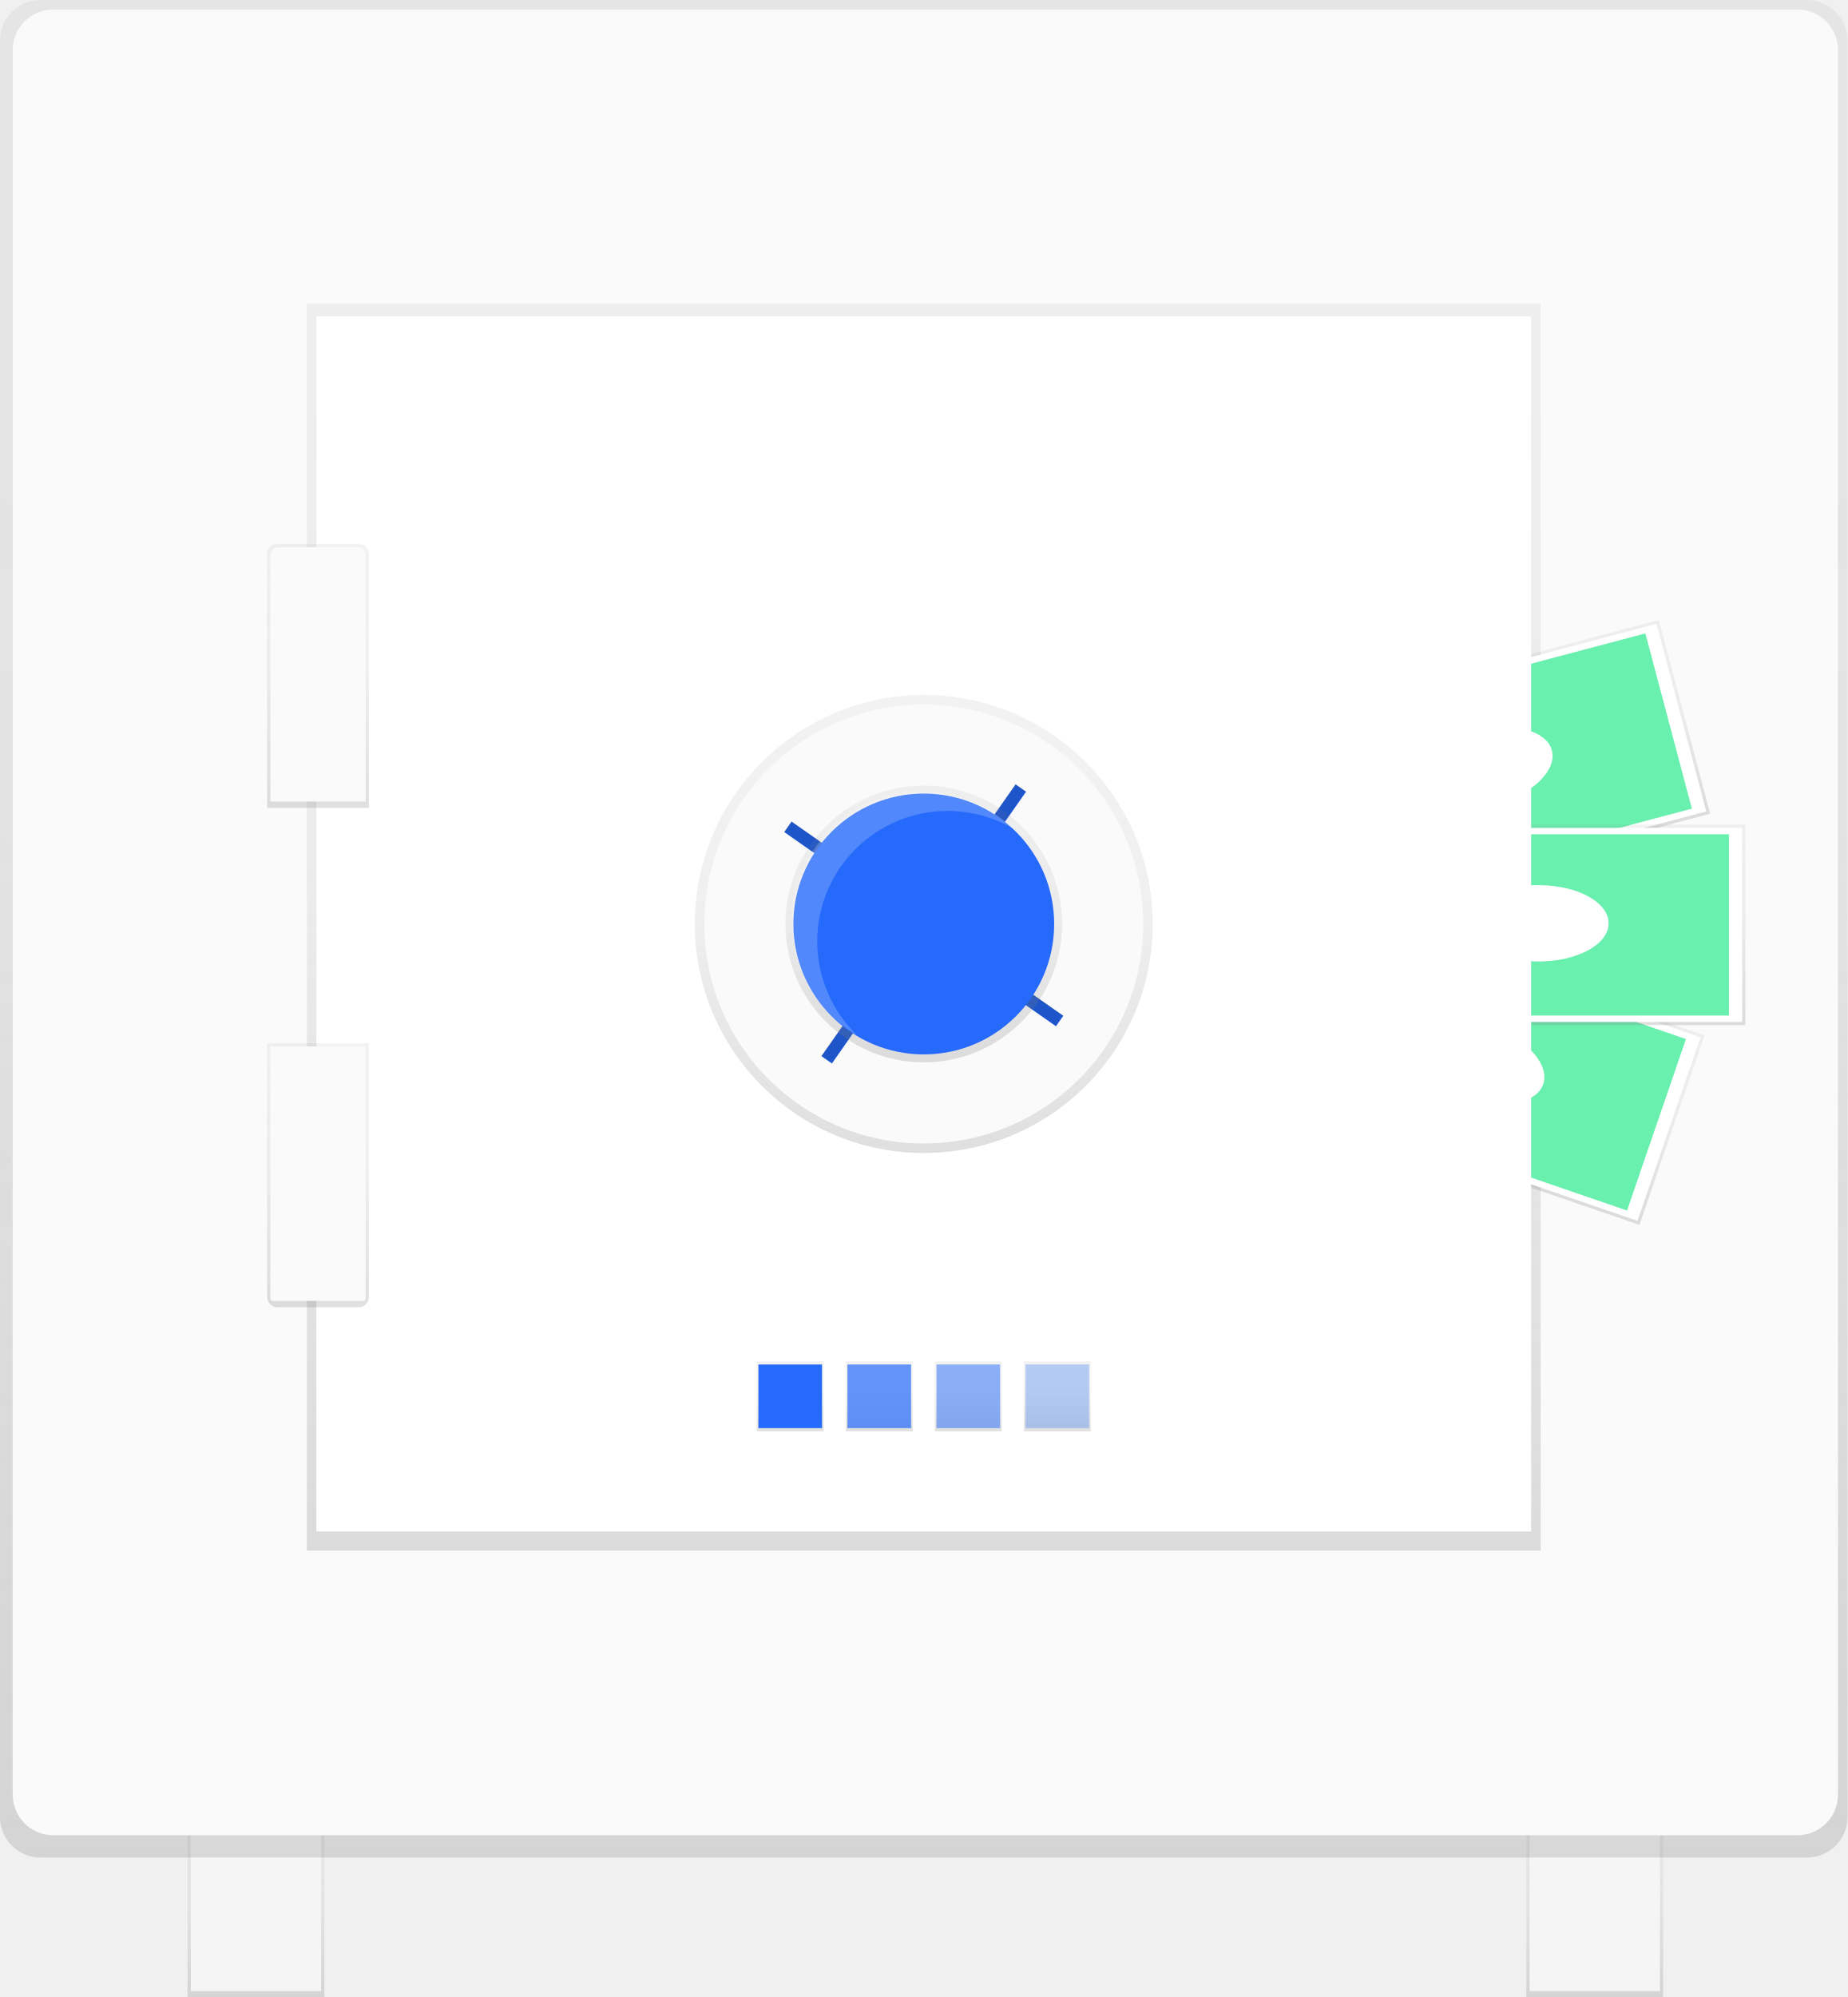
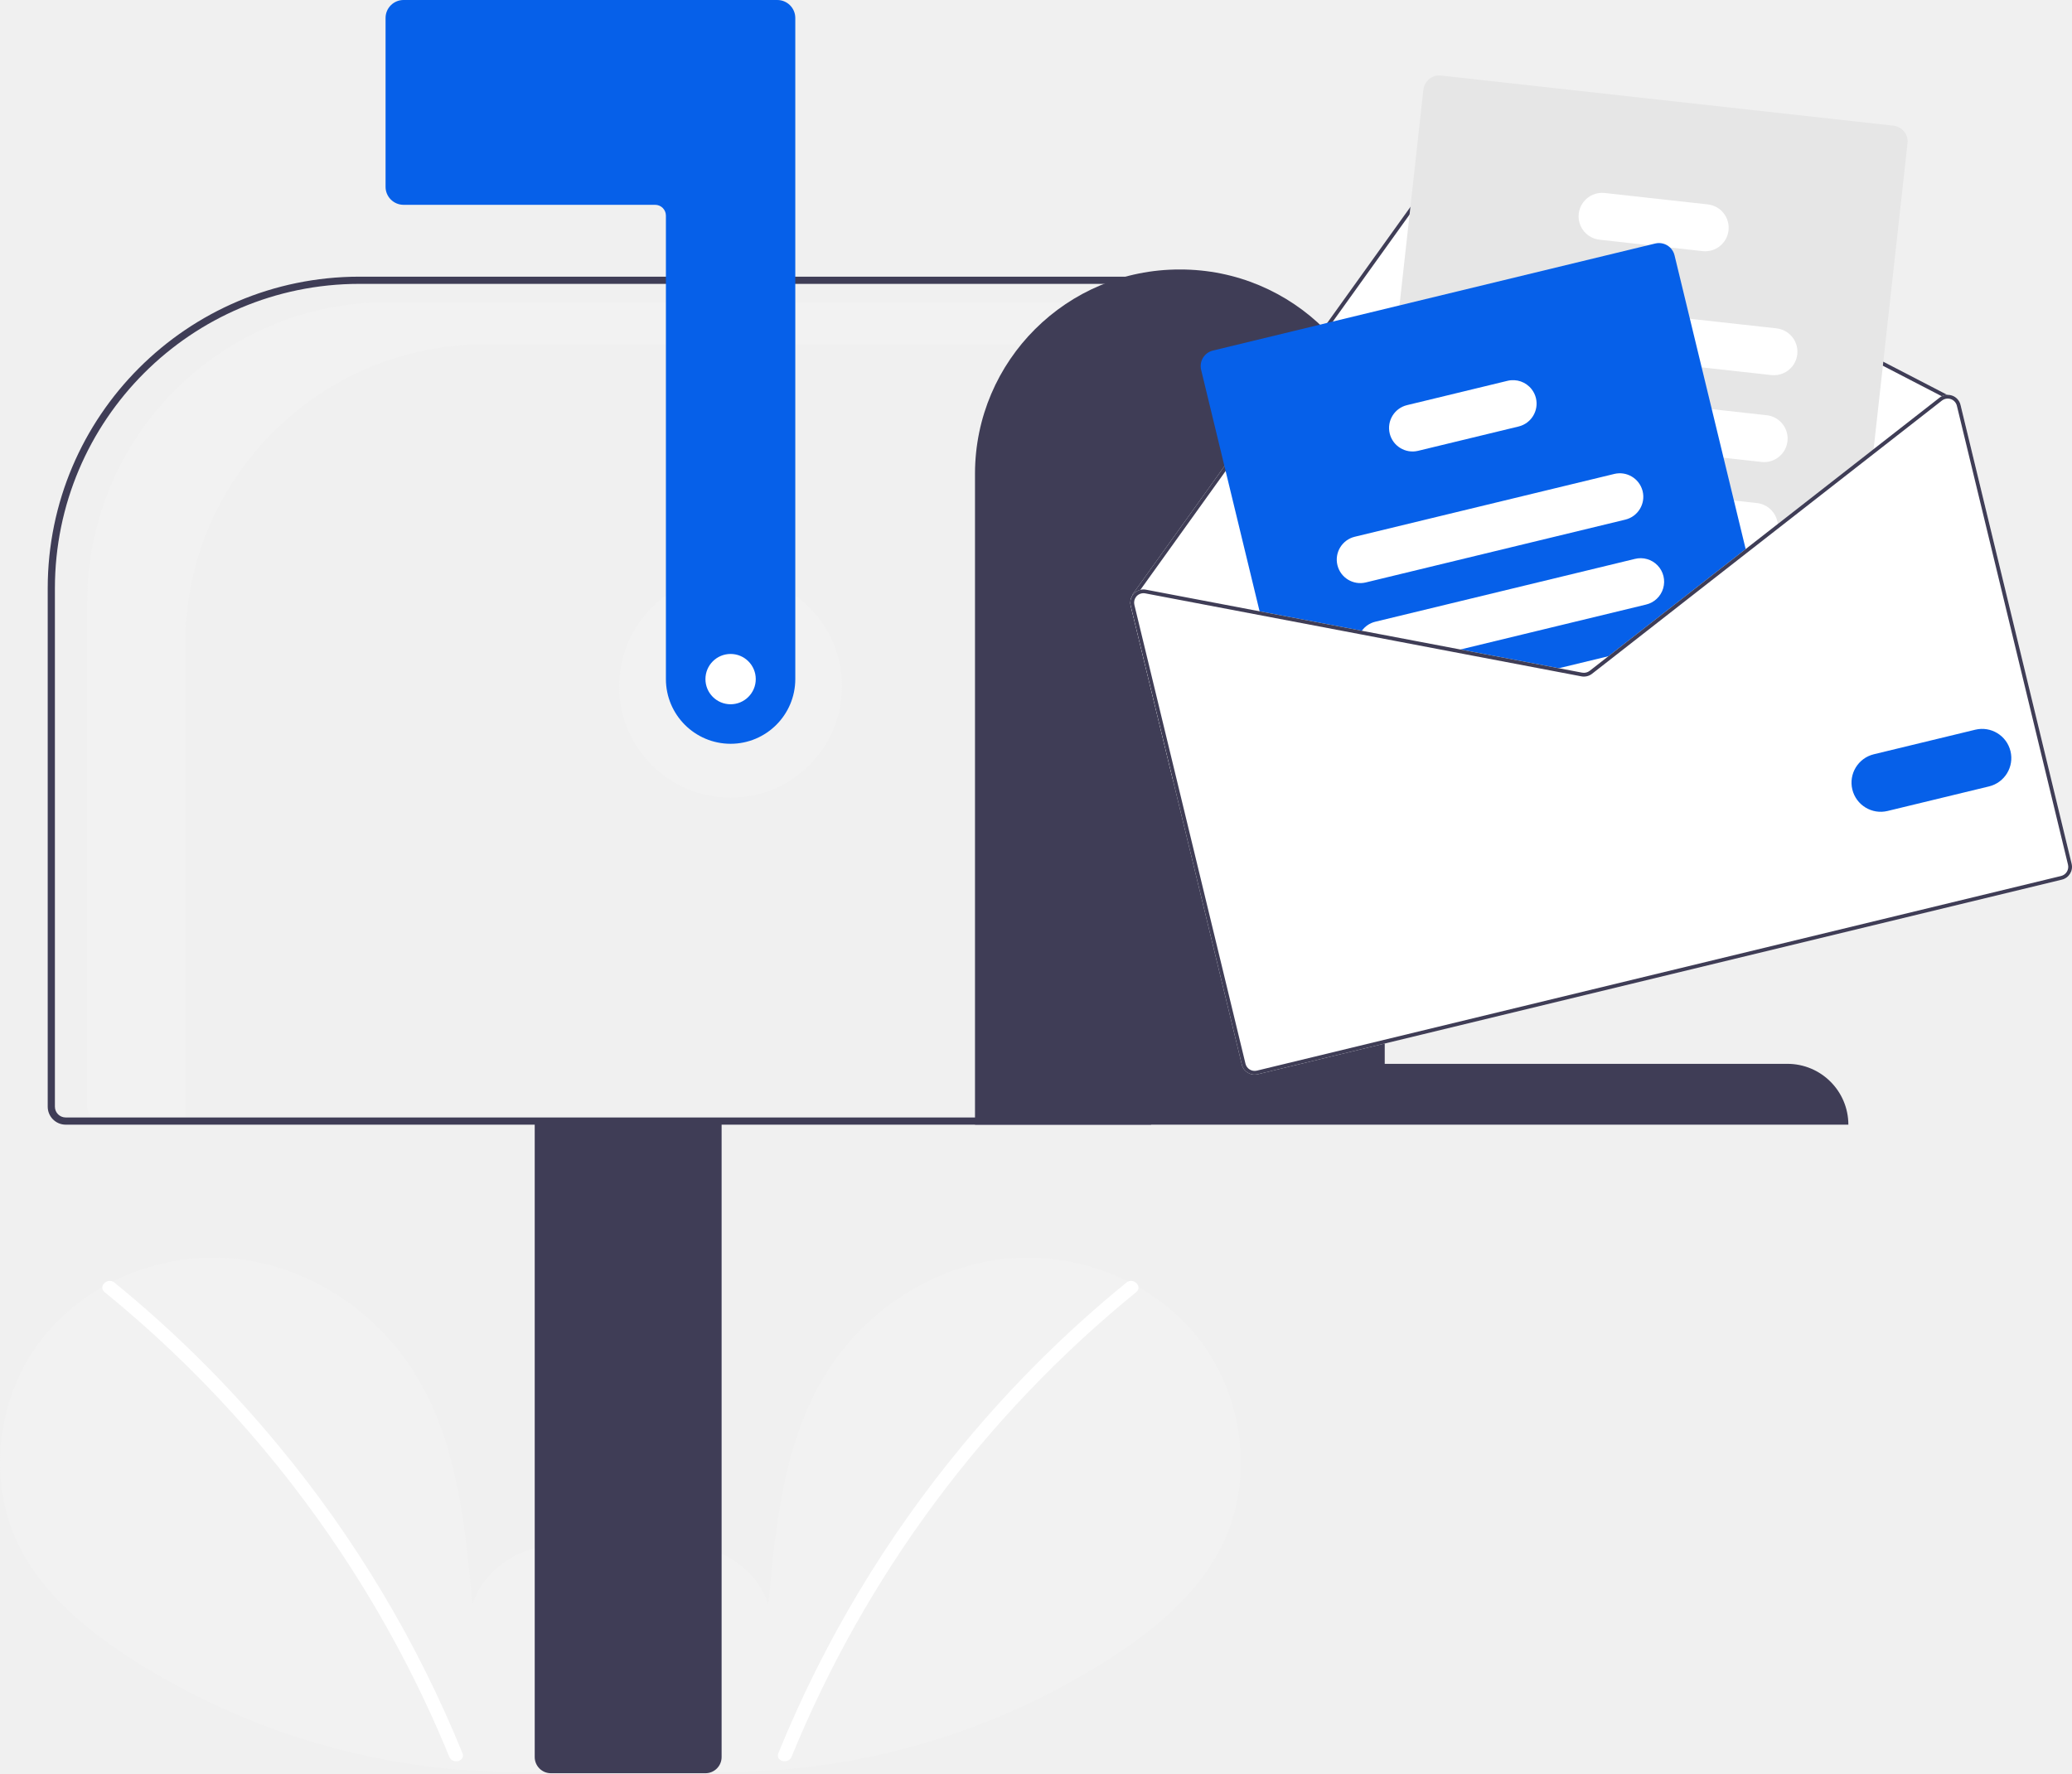
- <svg xmlns="http://www.w3.org/2000/svg" xmlns:xlink="http://www.w3.org/1999/xlink" id="7148f5f1-8839-4464-a941-0c8a08d3460a" data-name="Layer 1" width="678.3" height="733" viewBox="0 0 678.3 733">
-   <defs>
-     <linearGradient id="4ca4b65a-1144-4de1-8925-6a62bc294928" x1="585.48" y1="733" x2="585.48" y2="673.63" gradientUnits="userSpaceOnUse">
-       <stop offset="0" stop-color="gray" stop-opacity="0.25" />
-       <stop offset="0.54" stop-color="gray" stop-opacity="0.12" />
-       <stop offset="1" stop-color="gray" stop-opacity="0.1" />
-     </linearGradient>
-     <linearGradient id="266d8c0d-4533-41a2-a7bc-3c0f98c2c2fa" x1="93.98" x2="93.98" y2="673.63" xlink:href="#4ca4b65a-1144-4de1-8925-6a62bc294928" />
-     <linearGradient id="deb99f58-9fb9-4a93-aaf8-4b4cb68821c1" x1="339.15" y1="681.8" x2="339.15" y2="0" xlink:href="#4ca4b65a-1144-4de1-8925-6a62bc294928" />
-     <linearGradient id="c4ad51c6-ffe9-4991-94f6-4a02d4a38b0c" x1="339.15" y1="569.14" x2="339.15" y2="111.49" xlink:href="#4ca4b65a-1144-4de1-8925-6a62bc294928" />
-     <linearGradient id="b91b9d0a-3c7c-4b7e-8301-556f9b68b111" x1="806.95" y1="427.79" x2="806.95" y2="354.24" gradientTransform="translate(-0.46 -24.57)" xlink:href="#4ca4b65a-1144-4de1-8925-6a62bc294928" />
-     <linearGradient id="8f58feb2-c461-4934-9419-72f8b76f5e61" x1="780.89" y1="503.2" x2="780.89" y2="429.65" gradientTransform="translate(1269.92 -306.54) rotate(90)" xlink:href="#4ca4b65a-1144-4de1-8925-6a62bc294928" />
-     <linearGradient id="d83c7eb3-9930-4e8e-abfa-53b87d59f968" x1="565.48" y1="376.26" x2="565.48" y2="302.71" xlink:href="#4ca4b65a-1144-4de1-8925-6a62bc294928" />
-     <linearGradient id="3d971d9d-e0fc-4263-8761-c1789934eb12" x1="339.15" y1="423.21" x2="339.15" y2="255.09" xlink:href="#4ca4b65a-1144-4de1-8925-6a62bc294928" />
-     <linearGradient id="18a30a45-ec9b-4146-ae9c-2a8eabf3bdf2" x1="290.11" y1="525.36" x2="290.11" y2="499.67" xlink:href="#4ca4b65a-1144-4de1-8925-6a62bc294928" />
-     <linearGradient id="98f2a4d5-9270-4ece-b23b-fefaca1fb56f" x1="322.8" y1="525.36" x2="322.8" y2="499.67" xlink:href="#4ca4b65a-1144-4de1-8925-6a62bc294928" />
-     <linearGradient id="a36f1bde-d0b8-4d42-abdf-c9e597afa610" x1="355.49" y1="525.36" x2="355.49" y2="499.67" xlink:href="#4ca4b65a-1144-4de1-8925-6a62bc294928" />
-     <linearGradient id="a4e6c30c-4fa5-4c93-a462-54244d7638b4" x1="388.18" y1="525.36" x2="388.18" y2="499.67" xlink:href="#4ca4b65a-1144-4de1-8925-6a62bc294928" />
-     <linearGradient id="bb8b14ca-ea5c-42e9-a47f-d810d565e441" x1="339.15" y1="389.93" x2="339.15" y2="288.36" xlink:href="#4ca4b65a-1144-4de1-8925-6a62bc294928" />
-     <linearGradient id="c7b6fbbe-7ded-4a5e-a460-2ea21f819315" x1="377.6" y1="380.54" x2="377.6" y2="283.64" xlink:href="#4ca4b65a-1144-4de1-8925-6a62bc294928" />
-     <linearGradient id="b424414b-c049-456f-9819-be23a4131db6" x1="377.6" y1="563.83" x2="377.6" y2="466.93" xlink:href="#4ca4b65a-1144-4de1-8925-6a62bc294928" />
-   </defs>
-   <rect x="560.38" y="673.63" width="50.2" height="59.37" fill="url(#4ca4b65a-1144-4de1-8925-6a62bc294928)" />
-   <rect x="822.4" y="757.63" width="47.87" height="57.21" transform="translate(1431.82 1488.46) rotate(-180)" fill="#f5f5f5" />
-   <rect x="68.88" y="673.63" width="50.2" height="59.37" fill="url(#266d8c0d-4533-41a2-a7bc-3c0f98c2c2fa)" />
-   <rect x="70.05" y="673.63" width="47.87" height="57.21" fill="#f5f5f5" />
-   <rect width="678.3" height="681.8" rx="14.86" ry="14.86" fill="url(#deb99f58-9fb9-4a93-aaf8-4b4cb68821c1)" />
-   <rect x="4.67" y="3.5" width="670.12" height="670.12" rx="14.86" ry="14.86" fill="#fafafa" />
-   <rect x="112.66" y="111.49" width="452.98" height="457.65" fill="url(#c4ad51c6-ffe9-4991-94f6-4a02d4a38b0c)" />
-   <rect x="731.19" y="329.67" width="150.6" height="73.55" transform="translate(-327.85 135.06) rotate(-14.86)" fill="url(#b91b9d0a-3c7c-4b7e-8301-556f9b68b111)" />
-   <rect x="732.35" y="330.84" width="148.27" height="71.22" transform="translate(-327.85 135.06) rotate(-14.86)" fill="#fff" />
-   <rect x="737.22" y="333.17" width="138.55" height="66.55" transform="translate(-327.85 135.06) rotate(-14.86)" fill="#69f0ae" />
-   <ellipse cx="805.77" cy="366.03" rx="25.68" ry="14.01" transform="translate(-327.77 134.87) rotate(-14.86)" fill="#fff" />
-   <rect x="766.71" y="399.05" width="73.55" height="150.6" transform="translate(-167.04 996.12) rotate(-71.04)" fill="url(#8f58feb2-c461-4934-9419-72f8b76f5e61)" />
-   <rect x="729.35" y="438.74" width="148.27" height="71.22" transform="translate(-63.14 -319.33) rotate(18.96)" fill="#fff" />
-   <rect x="734.22" y="441.08" width="138.55" height="66.55" transform="translate(-63.14 -319.33) rotate(18.96)" fill="#69f0ae" />
-   <ellipse cx="803.13" cy="473.61" rx="14.01" ry="25.68" transform="translate(-166.58 995.28) rotate(-71.04)" fill="#fff" />
-   <rect x="490.18" y="302.71" width="150.6" height="73.55" fill="url(#d83c7eb3-9930-4e8e-abfa-53b87d59f968)" />
-   <rect x="491.35" y="303.88" width="148.27" height="71.22" fill="#fff" />
-   <rect x="496.21" y="306.21" width="138.55" height="66.55" fill="#69f0ae" />
-   <ellipse cx="564.9" cy="338.9" rx="25.68" ry="14.01" fill="#fff" />
-   <rect x="116.16" y="116.16" width="445.97" height="445.97" fill="#fff" />
-   <circle cx="339.15" cy="339.15" r="84.06" fill="url(#3d971d9d-e0fc-4263-8761-c1789934eb12)" />
-   <circle cx="339.15" cy="339.15" r="80.56" fill="#fafafa" />
-   <rect x="277.86" y="499.67" width="24.52" height="25.68" fill="url(#18a30a45-ec9b-4146-ae9c-2a8eabf3bdf2)" />
-   <rect x="310.55" y="499.67" width="24.52" height="25.68" fill="url(#98f2a4d5-9270-4ece-b23b-fefaca1fb56f)" />
-   <rect x="343.23" y="499.67" width="24.52" height="25.68" fill="url(#a36f1bde-d0b8-4d42-abdf-c9e597afa610)" />
-   <rect x="375.92" y="499.67" width="24.52" height="25.68" fill="url(#a4e6c30c-4fa5-4c93-a462-54244d7638b4)" />
-   <rect x="278.44" y="500.84" width="23.35" height="23.35" fill="#266afb" />
-   <rect x="311.13" y="500.84" width="23.35" height="23.35" fill="#266afb" opacity="0.7" />
-   <rect x="343.82" y="500.84" width="23.35" height="23.35" fill="#266afb" opacity="0.5" />
-   <rect x="376.51" y="500.84" width="23.35" height="23.35" fill="#266afb" opacity="0.3" />
-   <rect x="628.61" y="371.8" width="4.67" height="16.34" transform="translate(71.2 -377.18) rotate(35)" fill="#266afb" />
-   <rect x="640.84" y="445.92" width="4.67" height="16.34" transform="translate(1123.21 103.69) rotate(125)" fill="#266afb" />
-   <rect x="566.72" y="458.15" width="4.67" height="16.34" transform="translate(506.87 1090.71) rotate(-145)" fill="#266afb" />
-   <rect x="554.49" y="384.03" width="4.67" height="16.34" transform="translate(-344.68 539.37) rotate(-55)" fill="#266afb" />
-   <rect x="628.57" y="371.66" width="4.67" height="16.34" transform="translate(71.11 -377.18) rotate(35)" opacity="0.2" />
-   <rect x="640.81" y="445.78" width="4.67" height="16.34" transform="translate(1123.04 103.5) rotate(125)" opacity="0.2" />
-   <rect x="566.68" y="458.02" width="4.67" height="16.34" transform="translate(506.88 1090.44) rotate(-145)" opacity="0.2" />
-   <rect x="554.45" y="383.89" width="4.67" height="16.34" transform="translate(-344.58 539.28) rotate(-55)" opacity="0.2" />
-   <circle cx="339.15" cy="339.15" r="50.78" fill="url(#bb8b14ca-ea5c-42e9-a47f-d810d565e441)" />
-   <circle cx="339.15" cy="339.15" r="47.87" fill="#266afb" />
-   <path d="M560.89,429.57A47.86,47.86,0,0,1,632.56,388a47.86,47.86,0,1,0-57,76A47.71,47.71,0,0,1,560.89,429.57Z" transform="translate(-260.85 -84)" fill="#fff" opacity="0.2" />
-   <path d="M396.28,380.54H358.92V287.26a3.63,3.63,0,0,1,3.63-3.62h30.11a3.63,3.63,0,0,1,3.63,3.63Z" transform="translate(-260.85 -84)" fill="url(#c7b6fbbe-7ded-4a5e-a460-2ea21f819315)" />
-   <path d="M392.47,563.83H362.73a3.81,3.81,0,0,1-3.81-3.81V466.93h37.36V560A3.81,3.81,0,0,1,392.47,563.83Z" transform="translate(-260.85 -84)" fill="url(#b424414b-c049-456f-9819-be23a4131db6)" />
-   <path d="M102.4,200.8h28.69a3.17,3.17,0,0,1,3.17,3.17V294.2a0,0,0,0,1,0,0h-35a0,0,0,0,1,0,0V204A3.17,3.17,0,0,1,102.4,200.8Z" fill="#fafafa" />
-   <path d="M99.23,384.1h35a0,0,0,0,1,0,0v92.33a1.06,1.06,0,0,1-1.06,1.06H100.3a1.06,1.06,0,0,1-1.06-1.06V384.1A0,0,0,0,1,99.23,384.1Z" fill="#fafafa" />
+ <svg xmlns="http://www.w3.org/2000/svg" data-name="Layer 1" width="576.499" height="493.5" viewBox="0 0 576.499 493.5">
+   <path d="M481.172,691.6c9.255-7.82,14.876-20.173,13.402-32.2s-10.605-23.082-22.449-25.636-25.345,4.516-28.943,16.085c-1.98-22.306-4.261-45.547-16.12-64.542-10.738-17.2-29.337-29.507-49.494-31.709s-41.38,6.114-53.951,22.024-15.649,39.039-6.845,57.305c6.486,13.456,18.436,23.47,30.956,31.616a199.786,199.786,0,0,0,136.641,29.893" transform="translate(-311.7504 -203.25)" fill="#f2f2f2" />
+   <path d="M343.55,560.174A326.879,326.879,0,0,1,389.104,605.409a327.833,327.833,0,0,1,51.308,85.741c.924,2.264-2.752,3.25-3.666,1.011a324.462,324.462,0,0,0-29.647-56.094,325.7,325.7,0,0,0-66.237-73.205c-1.898-1.546.806-4.221,2.688-2.688Z" transform="translate(-311.7504 -203.25)" fill="#fff" />
+   <path d="M487.565,691.6c-9.255-7.82-14.876-20.173-13.402-32.2s10.605-23.082,22.449-25.636,25.345,4.516,28.943,16.085c1.98-22.306,4.261-45.547,16.12-64.542,10.738-17.2,29.337-29.507,49.494-31.709s41.38,6.114,53.951,22.024,15.649,39.039,6.845,57.305c-6.486,13.456-18.436,23.47-30.956,31.616a199.786,199.786,0,0,1-136.641,29.893" transform="translate(-311.7504 -203.25)" fill="#f2f2f2" />
+   <path d="M625.187,560.174A326.879,326.879,0,0,0,579.633,605.409a327.833,327.833,0,0,0-51.308,85.741c-.924,2.264,2.752,3.25,3.666,1.011a325.987,325.987,0,0,1,95.884-129.299c1.898-1.546-.806-4.221-2.688-2.688Z" transform="translate(-311.7504 -203.25)" fill="#fff" />
+   <circle cx="203.277" cy="191" r="31" fill="#f2f2f2" />
+   <path d="M419.446,287.388H633.027V299.073H446.711a83.418,83.418,0,0,0-83.419,83.418V515.25H339.922a3.895,3.895,0,0,1-3.895-3.895V370.806A83.418,83.418,0,0,1,419.446,287.388Z" transform="translate(-311.7504 -203.25)" fill="#f2f2f2" />
+   <path d="M460.527,692.25V514.75h52v177.5a4.505,4.505,0,0,1-4.5,4.5h-43A4.505,4.505,0,0,1,460.527,692.25Z" transform="translate(-311.7504 -203.25)" fill="#3f3d56" />
+   <path d="M325.027,511.25V366.916A86.764,86.764,0,0,1,411.692,280.25H632.027v236h-302A5.006,5.006,0,0,1,325.027,511.25Zm305-229H411.692a84.761,84.761,0,0,0-84.665,84.666V511.25a3.003,3.003,0,0,0,3,3h300Z" transform="translate(-311.7504 -203.25)" fill="#3f3d56" />
+   <path d="M515.027,410.25a18.02,18.02,0,0,1-18-18v-129a3.003,3.003,0,0,0-3-3h-70a5.006,5.006,0,0,1-5-5v-47a5.006,5.006,0,0,1,5-5h104a5.006,5.006,0,0,1,5,5v184A18.02,18.02,0,0,1,515.027,410.25Z" transform="translate(-311.7504 -203.25)" fill="#0660e9" />
+   <path d="M640.027,278.25h0a56.881,56.881,0,0,1,57,56.761V499.321h112a16.965,16.965,0,0,1,17,16.929h-243V335.011A56.881,56.881,0,0,1,640.027,278.25Z" transform="translate(-311.7504 -203.25)" fill="#3f3d56" />
+   <path d="M626.349,371.817l11.803,48.756L869.033,364.682l-11.803-48.756a3.638,3.638,0,0,0-2.358-2.595,3.594,3.594,0,0,0-1.334-.201L720.079,244.028a3.682,3.682,0,0,0-4.656,1.119l-64.32,89.694L626.855,368.664a.514.514,0,0,0-.089.418A3.642,3.642,0,0,0,626.349,371.817Z" transform="translate(-311.7504 -203.25)" fill="#fff" />
+   <path d="M626.766,369.082a.49.49,0,0,0,.203.316.559.559,0,0,0,.433.086.536.536,0,0,0,.299-.207l.083-.115,1.263-1.766,22.929-31.964,64.301-89.673a2.62,2.62,0,0,1,3.322-.796l132.425,68.567,1.188.617a1.292,1.292,0,0,0,.147.052,1.615,1.615,0,0,1,.271-.026.514.514,0,0,0,.29-.245.524.524,0,0,0-.219-.709l-.164-.087L720.079,244.028a3.682,3.682,0,0,0-4.656,1.119l-64.32,89.694L626.855,368.664A.514.514,0,0,0,626.766,369.082Z" transform="translate(-311.7504 -203.25)" fill="#3f3d56" />
+   <path d="M696.107,374.054l5.139.57,38.143,4.225,25.286,2.799,1.494.166,31.552-24.645,1.209-.944,7.452-5.82,26.514-20.706.159-1.454,9.43-85.114a4.454,4.454,0,0,0-3.929-4.912L712.7,224.278a4.456,4.456,0,0,0-4.912,3.929L701.138,288.244l-3.689,33.286L694.149,351.309l-1.53,13.829-.446,4.006A4.457,4.457,0,0,0,696.107,374.054Z" transform="translate(-311.7504 -203.25)" fill="#e6e6e6" />
+   <path d="M730.692,299.448l54.517,6.038,19.334,2.141a6.54,6.54,0,1,0,1.44-13l-24.047-2.663-49.799-5.522a6.543,6.543,0,0,0-1.444,13.006Z" transform="translate(-311.7504 -203.25)" fill="#fff" />
+   <path d="M727.588,323.564c.141.025.281.05.425.064l63.285,7.011,10.566,1.173a6.542,6.542,0,0,0,1.439-13.005l-15.278-1.69-50.13-5.555-8.436-.935a6.539,6.539,0,0,0-1.87,12.937Z" transform="translate(-311.7504 -203.25)" fill="#fff" />
+   <path d="M720.426,344.948a6.539,6.539,0,0,0,4.88,3.125l25.939,2.873,46.197,5.118.01-.002,1.477.165,7.452-5.82a6.471,6.471,0,0,0,.001-1.33,6.555,6.555,0,0,0-5.787-5.824l-6.417-.713-25.457-2.817-18.317-2.031-23.66-2.622a6.54,6.54,0,0,0-6.319,9.88Z" transform="translate(-311.7504 -203.25)" fill="#fff" />
+   <path d="M756.859,269.97l13.564,1.502,5.991.665,9.05,1.002a6.542,6.542,0,0,0,1.439-13.005l-28.599-3.165a6.541,6.541,0,1,0-1.445,13.001Z" transform="translate(-311.7504 -203.25)" fill="#fff" />
+   <path d="M645.944,306.182l16.537,68.314,27.601,5.248,25.532,4.861,27.394,5.212,8.753,1.666a3.673,3.673,0,0,0,2.94-.712l7.022-5.485,4.446-3.472,31.552-24.645-20.062-82.874a4.403,4.403,0,0,0-1.244-2.159,4.449,4.449,0,0,0-4.125-1.117L649.22,300.813A4.45,4.45,0,0,0,645.944,306.182Z" transform="translate(-311.7504 -203.25)" fill="#0660e9" />
+   <path d="M683.864,360.528a6.546,6.546,0,0,0,7.896,4.818l72.214-17.482a6.55,6.55,0,0,0,4.818-7.896,2.1,2.1,0,0,0-.07-.247,6.539,6.539,0,0,0-7.825-4.571l-72.214,17.482A6.546,6.546,0,0,0,683.864,360.528Z" transform="translate(-311.7504 -203.25)" fill="#fff" />
+   <path d="M690.082,379.744l25.532,4.861L769.699,371.512a6.541,6.541,0,1,0-3.078-12.714l-72.214,17.482a6.494,6.494,0,0,0-3.747,2.511A6.583,6.583,0,0,0,690.082,379.744Z" transform="translate(-311.7504 -203.25)" fill="#fff" />
+   <path d="M743.008,389.817l8.753,1.666a3.673,3.673,0,0,0,2.94-.712l7.022-5.485Z" transform="translate(-311.7504 -203.25)" fill="#fff" />
+   <path d="M698.415,323.897a6.546,6.546,0,0,0,7.896,4.818l27.97-6.771a6.55,6.55,0,0,0,4.818-7.896,6.466,6.466,0,0,0-1.205-2.486,6.545,6.545,0,0,0-6.691-2.332l-27.97,6.771a6.541,6.541,0,0,0-4.818,7.896Z" transform="translate(-311.7504 -203.25)" fill="#fff" />
+   <path d="M715.612,384.604l27.398,5.214,8.75,1.666a3.689,3.689,0,0,0,2.938-.711l7.027-5.486-2.466.597-5.206,4.061a2.636,2.636,0,0,1-2.099.508l-6.479-1.232-27.398-5.214Zm81.838-28.539.267,1.102,1.215-.945Zm-81.838,28.539,27.398,5.214,8.75,1.666a3.689,3.689,0,0,0,2.938-.711l7.027-5.486-2.466.597-5.206,4.061a2.636,2.636,0,0,1-2.099.508l-6.479-1.232-27.398-5.214Zm0,0,27.398,5.214,8.75,1.666a3.689,3.689,0,0,0,2.938-.711l7.027-5.486-2.466.597-5.206,4.061a2.636,2.636,0,0,1-2.099.508l-6.479-1.232-27.398-5.214Zm-89.263-12.787,30.916,127.71a3.667,3.667,0,0,0,4.422,2.698l223.761-54.168a3.666,3.666,0,0,0,2.698-4.422l-30.916-127.71a3.638,3.638,0,0,0-2.358-2.595,3.594,3.594,0,0,0-1.334-.201,3.458,3.458,0,0,0-1.514.398,3.179,3.179,0,0,0-.607.377l-18.364,14.34-26.67,20.833-8.935,6.979.002.008-.008.002-32.766,25.578-5.417,4.239-5.206,4.061a2.636,2.636,0,0,1-2.099.508l-6.479-1.232-27.398-5.214L690.656,378.792,630.595,367.362a3.59,3.59,0,0,0-1.547.033,3.67,3.67,0,0,0-1.788,1.036,4.111,4.111,0,0,0-.493.651A3.642,3.642,0,0,0,626.349,371.817Zm89.263,12.787,27.398,5.214,8.75,1.666a3.689,3.689,0,0,0,2.938-.711l7.027-5.486-2.466.597-5.206,4.061a2.636,2.636,0,0,1-2.099.508l-6.479-1.232-27.398-5.214Zm0,0,27.398,5.214,8.75,1.666a3.689,3.689,0,0,0,2.938-.711l7.027-5.486-2.466.597-5.206,4.061a2.636,2.636,0,0,1-2.099.508l-6.479-1.232-27.398-5.214Zm0,0,27.398,5.214,8.75,1.666a3.689,3.689,0,0,0,2.938-.711l7.027-5.486-2.466.597-5.206,4.061a2.636,2.636,0,0,1-2.099.508l-6.479-1.232-27.398-5.214Z" transform="translate(-311.7504 -203.25)" fill="#fff" />
+   <path d="M715.612,384.604l27.398,5.214,8.75,1.666a3.689,3.689,0,0,0,2.938-.711l7.027-5.486-2.466.597-5.206,4.061a2.636,2.636,0,0,1-2.099.508l-6.479-1.232-27.398-5.214Zm81.838-28.539.267,1.102,1.215-.945Zm-81.838,28.539,27.398,5.214,8.75,1.666a3.689,3.689,0,0,0,2.938-.711l7.027-5.486-2.466.597-5.206,4.061a2.636,2.636,0,0,1-2.099.508l-6.479-1.232-27.398-5.214Zm0,0,27.398,5.214,8.75,1.666a3.689,3.689,0,0,0,2.938-.711l7.027-5.486-2.466.597-5.206,4.061a2.636,2.636,0,0,1-2.099.508l-6.479-1.232-27.398-5.214ZM627.785,369.161l.136.102c.023-.037.062-.071.092-.11a2.643,2.643,0,0,1,2.385-.768l59.686,11.354,25.528,4.865,27.398,5.214,8.75,1.666a3.689,3.689,0,0,0,2.938-.711l7.027-5.486-2.466.597-5.206,4.061a2.636,2.636,0,0,1-2.099.508l-6.479-1.232-27.398-5.214L690.656,378.792,630.595,367.362a3.59,3.59,0,0,0-1.547.033Zm-1.436,2.657,30.916,127.71a3.667,3.667,0,0,0,4.422,2.698l223.761-54.168a3.666,3.666,0,0,0,2.698-4.422l-30.916-127.71a3.638,3.638,0,0,0-2.358-2.595,3.594,3.594,0,0,0-1.334-.201,3.458,3.458,0,0,0-1.514.398,3.179,3.179,0,0,0-.607.377l-18.364,14.34-26.67,20.833-8.935,6.979.002.008-.008.002-32.766,25.578-5.417,4.239-5.206,4.061a2.636,2.636,0,0,1-2.099.508l-6.479-1.232-27.398-5.214L690.656,378.792,630.595,367.362a3.59,3.59,0,0,0-1.547.033,3.67,3.67,0,0,0-1.788,1.036,4.111,4.111,0,0,0-.493.651A3.642,3.642,0,0,0,626.349,371.817Zm1.02-.247a2.598,2.598,0,0,1,.462-2.191.341.341,0,0,1,.091-.117c.023-.037.062-.071.092-.11a2.643,2.643,0,0,1,2.385-.768l59.686,11.354,25.528,4.865,27.398,5.214,8.75,1.666a3.689,3.689,0,0,0,2.938-.711l7.027-5.486,4.444-3.472,31.547-24.648,1.215-.945,7.447-5.817,26.518-20.709,19.171-14.972a2.604,2.604,0,0,1,.987-.477,1.997,1.997,0,0,1,.305-.05,1.615,1.615,0,0,1,.271-.026,2.679,2.679,0,0,1,.901.147,2.625,2.625,0,0,1,1.686,1.853l30.916,127.71a2.62,2.62,0,0,1-1.931,3.165L661.442,501.214a2.618,2.618,0,0,1-3.158-1.933Zm88.244,13.034,27.398,5.214,8.75,1.666a3.689,3.689,0,0,0,2.938-.711l7.027-5.486-2.466.597-5.206,4.061a2.636,2.636,0,0,1-2.099.508l-6.479-1.232-27.398-5.214Zm0,0,27.398,5.214,8.75,1.666a3.689,3.689,0,0,0,2.938-.711l7.027-5.486-2.466.597-5.206,4.061a2.636,2.636,0,0,1-2.099.508l-6.479-1.232-27.398-5.214Zm0,0,27.398,5.214,8.75,1.666a3.689,3.689,0,0,0,2.938-.711l7.027-5.486-2.466.597-5.206,4.061a2.636,2.636,0,0,1-2.099.508l-6.479-1.232-27.398-5.214Z" transform="translate(-311.7504 -203.25)" fill="#3f3d56" />
+   <path d="M827.129,422.967a8.128,8.128,0,0,1,5.981-9.801l28.242-6.837a8.119,8.119,0,0,1,3.821,15.782l-28.242,6.837A8.128,8.128,0,0,1,827.129,422.967Z" transform="translate(-311.7504 -203.25)" fill="#0660e9" />
+   <circle cx="203.277" cy="189" r="7" fill="#fff" />
</svg>
